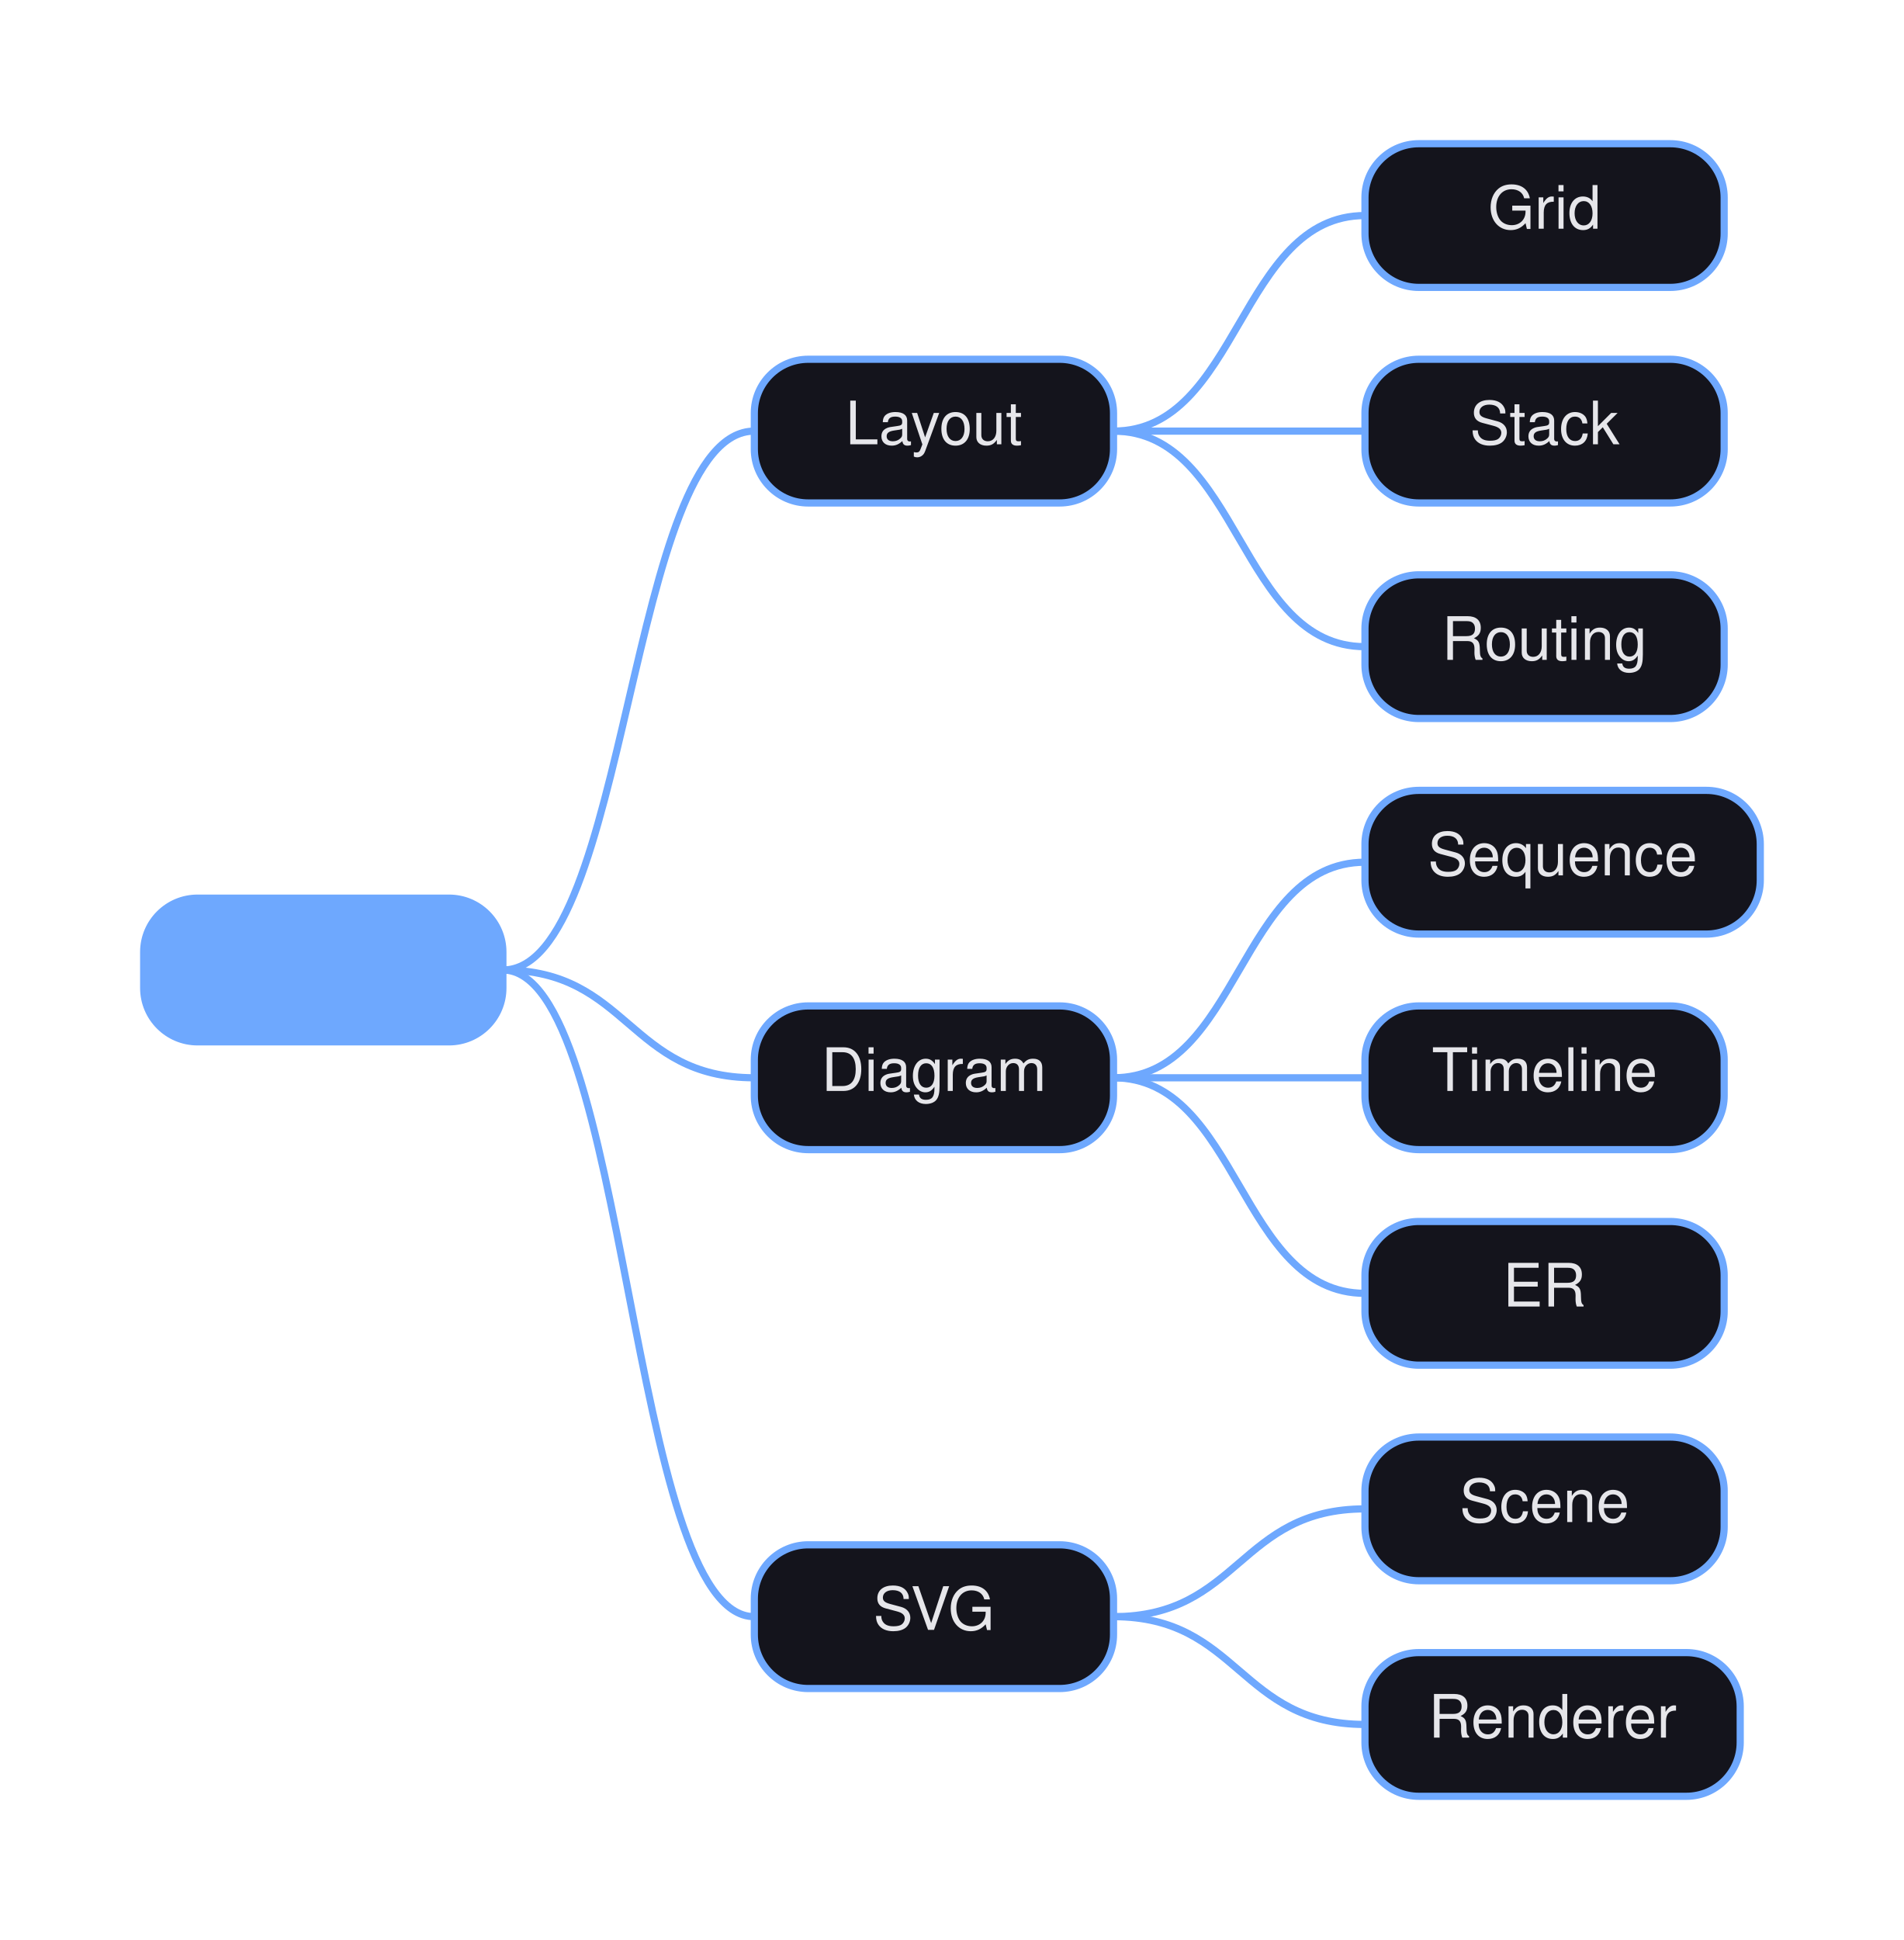
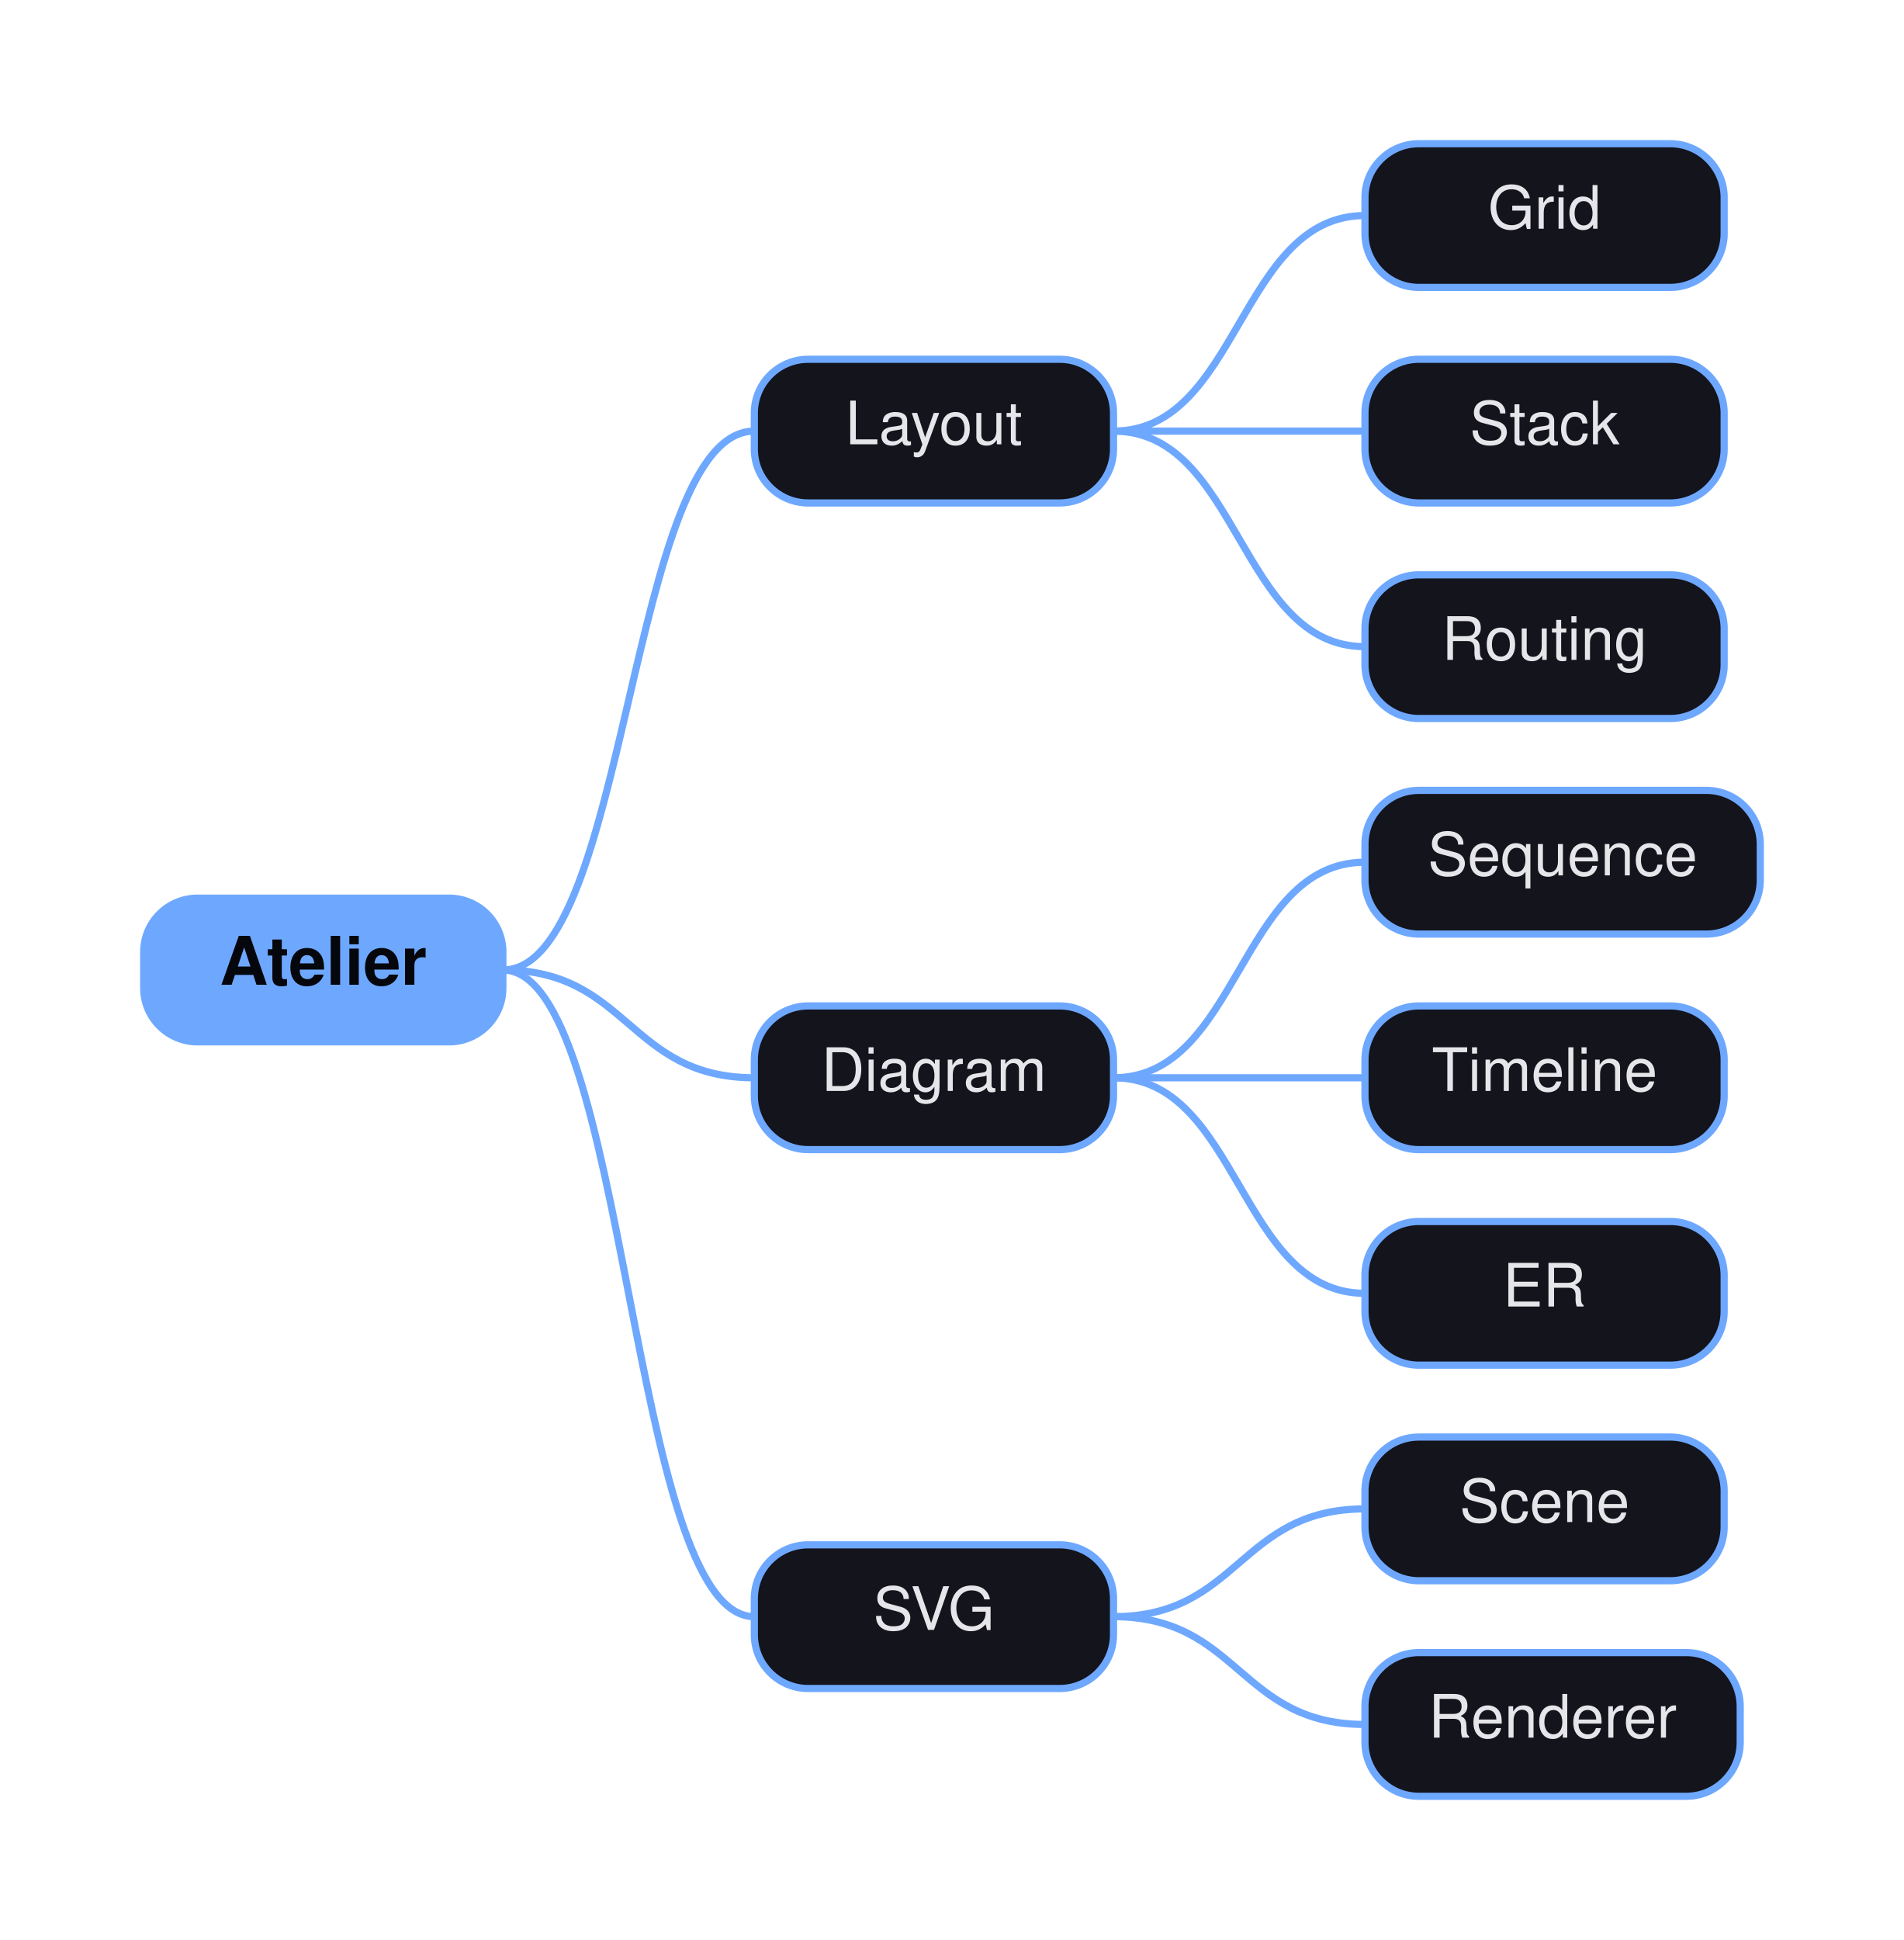
<svg xmlns="http://www.w3.org/2000/svg" version="1.1" width="477.05" height="486" viewBox="0 0 477.05 486" class="atelier-diagram" data-renderer="atelier/diagram">
  <rect x="0" y="0" width="477.05" height="486" fill="transparent" />
  <path d="M 126 243 C 157.5 243 157.5 108 189 108" fill="none" stroke="var(--color-brand, #6ea8fe)" stroke-width="1.8" stroke-linecap="round" stroke-linejoin="round" />
  <path d="M 126 243 C 157.5 243 157.5 270 189 270" fill="none" stroke="var(--color-brand, #6ea8fe)" stroke-width="1.8" stroke-linecap="round" stroke-linejoin="round" />
  <path d="M 126 243 C 157.5 243 157.5 405 189 405" fill="none" stroke="var(--color-brand, #6ea8fe)" stroke-width="1.8" stroke-linecap="round" stroke-linejoin="round" />
  <path d="M 279 108 C 310.5 108 310.5 54 342 54" fill="none" stroke="var(--color-brand, #6ea8fe)" stroke-width="1.8" stroke-linecap="round" stroke-linejoin="round" />
  <path d="M 279 108 C 310.5 108 310.5 108 342 108" fill="none" stroke="var(--color-brand, #6ea8fe)" stroke-width="1.8" stroke-linecap="round" stroke-linejoin="round" />
  <path d="M 279 108 C 310.5 108 310.5 162 342 162" fill="none" stroke="var(--color-brand, #6ea8fe)" stroke-width="1.8" stroke-linecap="round" stroke-linejoin="round" />
  <path d="M 279 270 C 310.5 270 310.5 216 342 216" fill="none" stroke="var(--color-brand, #6ea8fe)" stroke-width="1.8" stroke-linecap="round" stroke-linejoin="round" />
  <path d="M 279 270 C 310.5 270 310.5 270 342 270" fill="none" stroke="var(--color-brand, #6ea8fe)" stroke-width="1.8" stroke-linecap="round" stroke-linejoin="round" />
  <path d="M 279 270 C 310.5 270 310.5 324 342 324" fill="none" stroke="var(--color-brand, #6ea8fe)" stroke-width="1.8" stroke-linecap="round" stroke-linejoin="round" />
  <path d="M 279 405 C 310.5 405 310.5 378 342 378" fill="none" stroke="var(--color-brand, #6ea8fe)" stroke-width="1.8" stroke-linecap="round" stroke-linejoin="round" />
  <path d="M 279 405 C 310.5 405 310.5 432 342 432" fill="none" stroke="var(--color-brand, #6ea8fe)" stroke-width="1.8" stroke-linecap="round" stroke-linejoin="round" />
  <rect x="36" y="225" width="90" height="36" rx="13.5" fill="var(--color-brand, #6ea8fe)" stroke="var(--color-brand, #6ea8fe)" stroke-width="1.8" />
-   <text x="81" y="246.7" font-family="system-ui, -apple-system, Helvetica, Arial, sans-serif" font-size="16.8" font-weight="bold" text-anchor="middle" fill="transparent">Atelier</text>
-   <rect x="189" y="90" width="90" height="36" rx="13.5" fill="var(--doc-figure-fill, #14141c)" stroke="var(--color-brand, #6ea8fe)" stroke-width="1.8" />
+   <text x="81" y="246.7" font-family="system-ui, -apple-system, Helvetica, Arial, sans-serif" font-size="16.8" font-weight="bold" text-anchor="middle" fill="var(--figure-canvas, #05070c)">Atelier</text>
+   <rect x="189" y="90" width="90" height="36" rx="13.5" fill="var(--surface-1, #14141c)" stroke="var(--color-brand, #6ea8fe)" stroke-width="1.8" />
  <text x="234" y="111.3" font-family="system-ui, -apple-system, Helvetica, Arial, sans-serif" font-size="15" text-anchor="middle" fill="var(--ink-0, #e6e6ea)">Layout</text>
-   <rect x="342" y="36" width="90" height="36" rx="13.5" fill="var(--doc-figure-fill, #14141c)" stroke="var(--color-brand, #6ea8fe)" stroke-width="1.8" />
+   <rect x="342" y="36" width="90" height="36" rx="13.5" fill="var(--surface-1, #14141c)" stroke="var(--color-brand, #6ea8fe)" stroke-width="1.8" />
  <text x="387" y="57.3" font-family="system-ui, -apple-system, Helvetica, Arial, sans-serif" font-size="15" text-anchor="middle" fill="var(--ink-0, #e6e6ea)">Grid</text>
-   <rect x="342" y="90" width="90" height="36" rx="13.5" fill="var(--doc-figure-fill, #14141c)" stroke="var(--color-brand, #6ea8fe)" stroke-width="1.8" />
+   <rect x="342" y="90" width="90" height="36" rx="13.5" fill="var(--surface-1, #14141c)" stroke="var(--color-brand, #6ea8fe)" stroke-width="1.8" />
  <text x="387" y="111.3" font-family="system-ui, -apple-system, Helvetica, Arial, sans-serif" font-size="15" text-anchor="middle" fill="var(--ink-0, #e6e6ea)">Stack</text>
-   <rect x="342" y="144" width="90" height="36" rx="13.5" fill="var(--doc-figure-fill, #14141c)" stroke="var(--color-brand, #6ea8fe)" stroke-width="1.8" />
+   <rect x="342" y="144" width="90" height="36" rx="13.5" fill="var(--surface-1, #14141c)" stroke="var(--color-brand, #6ea8fe)" stroke-width="1.8" />
  <text x="387" y="165.3" font-family="system-ui, -apple-system, Helvetica, Arial, sans-serif" font-size="15" text-anchor="middle" fill="var(--ink-0, #e6e6ea)">Routing</text>
-   <rect x="189" y="252" width="90" height="36" rx="13.5" fill="var(--doc-figure-fill, #14141c)" stroke="var(--color-brand, #6ea8fe)" stroke-width="1.8" />
+   <rect x="189" y="252" width="90" height="36" rx="13.5" fill="var(--surface-1, #14141c)" stroke="var(--color-brand, #6ea8fe)" stroke-width="1.8" />
  <text x="234" y="273.3" font-family="system-ui, -apple-system, Helvetica, Arial, sans-serif" font-size="15" text-anchor="middle" fill="var(--ink-0, #e6e6ea)">Diagram</text>
-   <rect x="342" y="198" width="99.05" height="36" rx="13.5" fill="var(--doc-figure-fill, #14141c)" stroke="var(--color-brand, #6ea8fe)" stroke-width="1.8" />
+   <rect x="342" y="198" width="99.05" height="36" rx="13.5" fill="var(--surface-1, #14141c)" stroke="var(--color-brand, #6ea8fe)" stroke-width="1.8" />
  <text x="391.52" y="219.3" font-family="system-ui, -apple-system, Helvetica, Arial, sans-serif" font-size="15" text-anchor="middle" fill="var(--ink-0, #e6e6ea)">Sequence</text>
-   <rect x="342" y="252" width="90" height="36" rx="13.5" fill="var(--doc-figure-fill, #14141c)" stroke="var(--color-brand, #6ea8fe)" stroke-width="1.8" />
+   <rect x="342" y="252" width="90" height="36" rx="13.5" fill="var(--surface-1, #14141c)" stroke="var(--color-brand, #6ea8fe)" stroke-width="1.8" />
  <text x="387" y="273.3" font-family="system-ui, -apple-system, Helvetica, Arial, sans-serif" font-size="15" text-anchor="middle" fill="var(--ink-0, #e6e6ea)">Timeline</text>
-   <rect x="342" y="306" width="90" height="36" rx="13.5" fill="var(--doc-figure-fill, #14141c)" stroke="var(--color-brand, #6ea8fe)" stroke-width="1.8" />
+   <rect x="342" y="306" width="90" height="36" rx="13.5" fill="var(--surface-1, #14141c)" stroke="var(--color-brand, #6ea8fe)" stroke-width="1.8" />
  <text x="387" y="327.3" font-family="system-ui, -apple-system, Helvetica, Arial, sans-serif" font-size="15" text-anchor="middle" fill="var(--ink-0, #e6e6ea)">ER</text>
-   <rect x="189" y="387" width="90" height="36" rx="13.5" fill="var(--doc-figure-fill, #14141c)" stroke="var(--color-brand, #6ea8fe)" stroke-width="1.8" />
+   <rect x="189" y="387" width="90" height="36" rx="13.5" fill="var(--surface-1, #14141c)" stroke="var(--color-brand, #6ea8fe)" stroke-width="1.8" />
  <text x="234" y="408.3" font-family="system-ui, -apple-system, Helvetica, Arial, sans-serif" font-size="15" text-anchor="middle" fill="var(--ink-0, #e6e6ea)">SVG</text>
-   <rect x="342" y="360" width="90" height="36" rx="13.5" fill="var(--doc-figure-fill, #14141c)" stroke="var(--color-brand, #6ea8fe)" stroke-width="1.8" />
+   <rect x="342" y="360" width="90" height="36" rx="13.5" fill="var(--surface-1, #14141c)" stroke="var(--color-brand, #6ea8fe)" stroke-width="1.8" />
  <text x="387" y="381.3" font-family="system-ui, -apple-system, Helvetica, Arial, sans-serif" font-size="15" text-anchor="middle" fill="var(--ink-0, #e6e6ea)">Scene</text>
-   <rect x="342" y="414" width="94.02" height="36" rx="13.5" fill="var(--doc-figure-fill, #14141c)" stroke="var(--color-brand, #6ea8fe)" stroke-width="1.8" />
+   <rect x="342" y="414" width="94.02" height="36" rx="13.5" fill="var(--surface-1, #14141c)" stroke="var(--color-brand, #6ea8fe)" stroke-width="1.8" />
  <text x="389.01" y="435.3" font-family="system-ui, -apple-system, Helvetica, Arial, sans-serif" font-size="15" text-anchor="middle" fill="var(--ink-0, #e6e6ea)">Renderer</text>
</svg>
